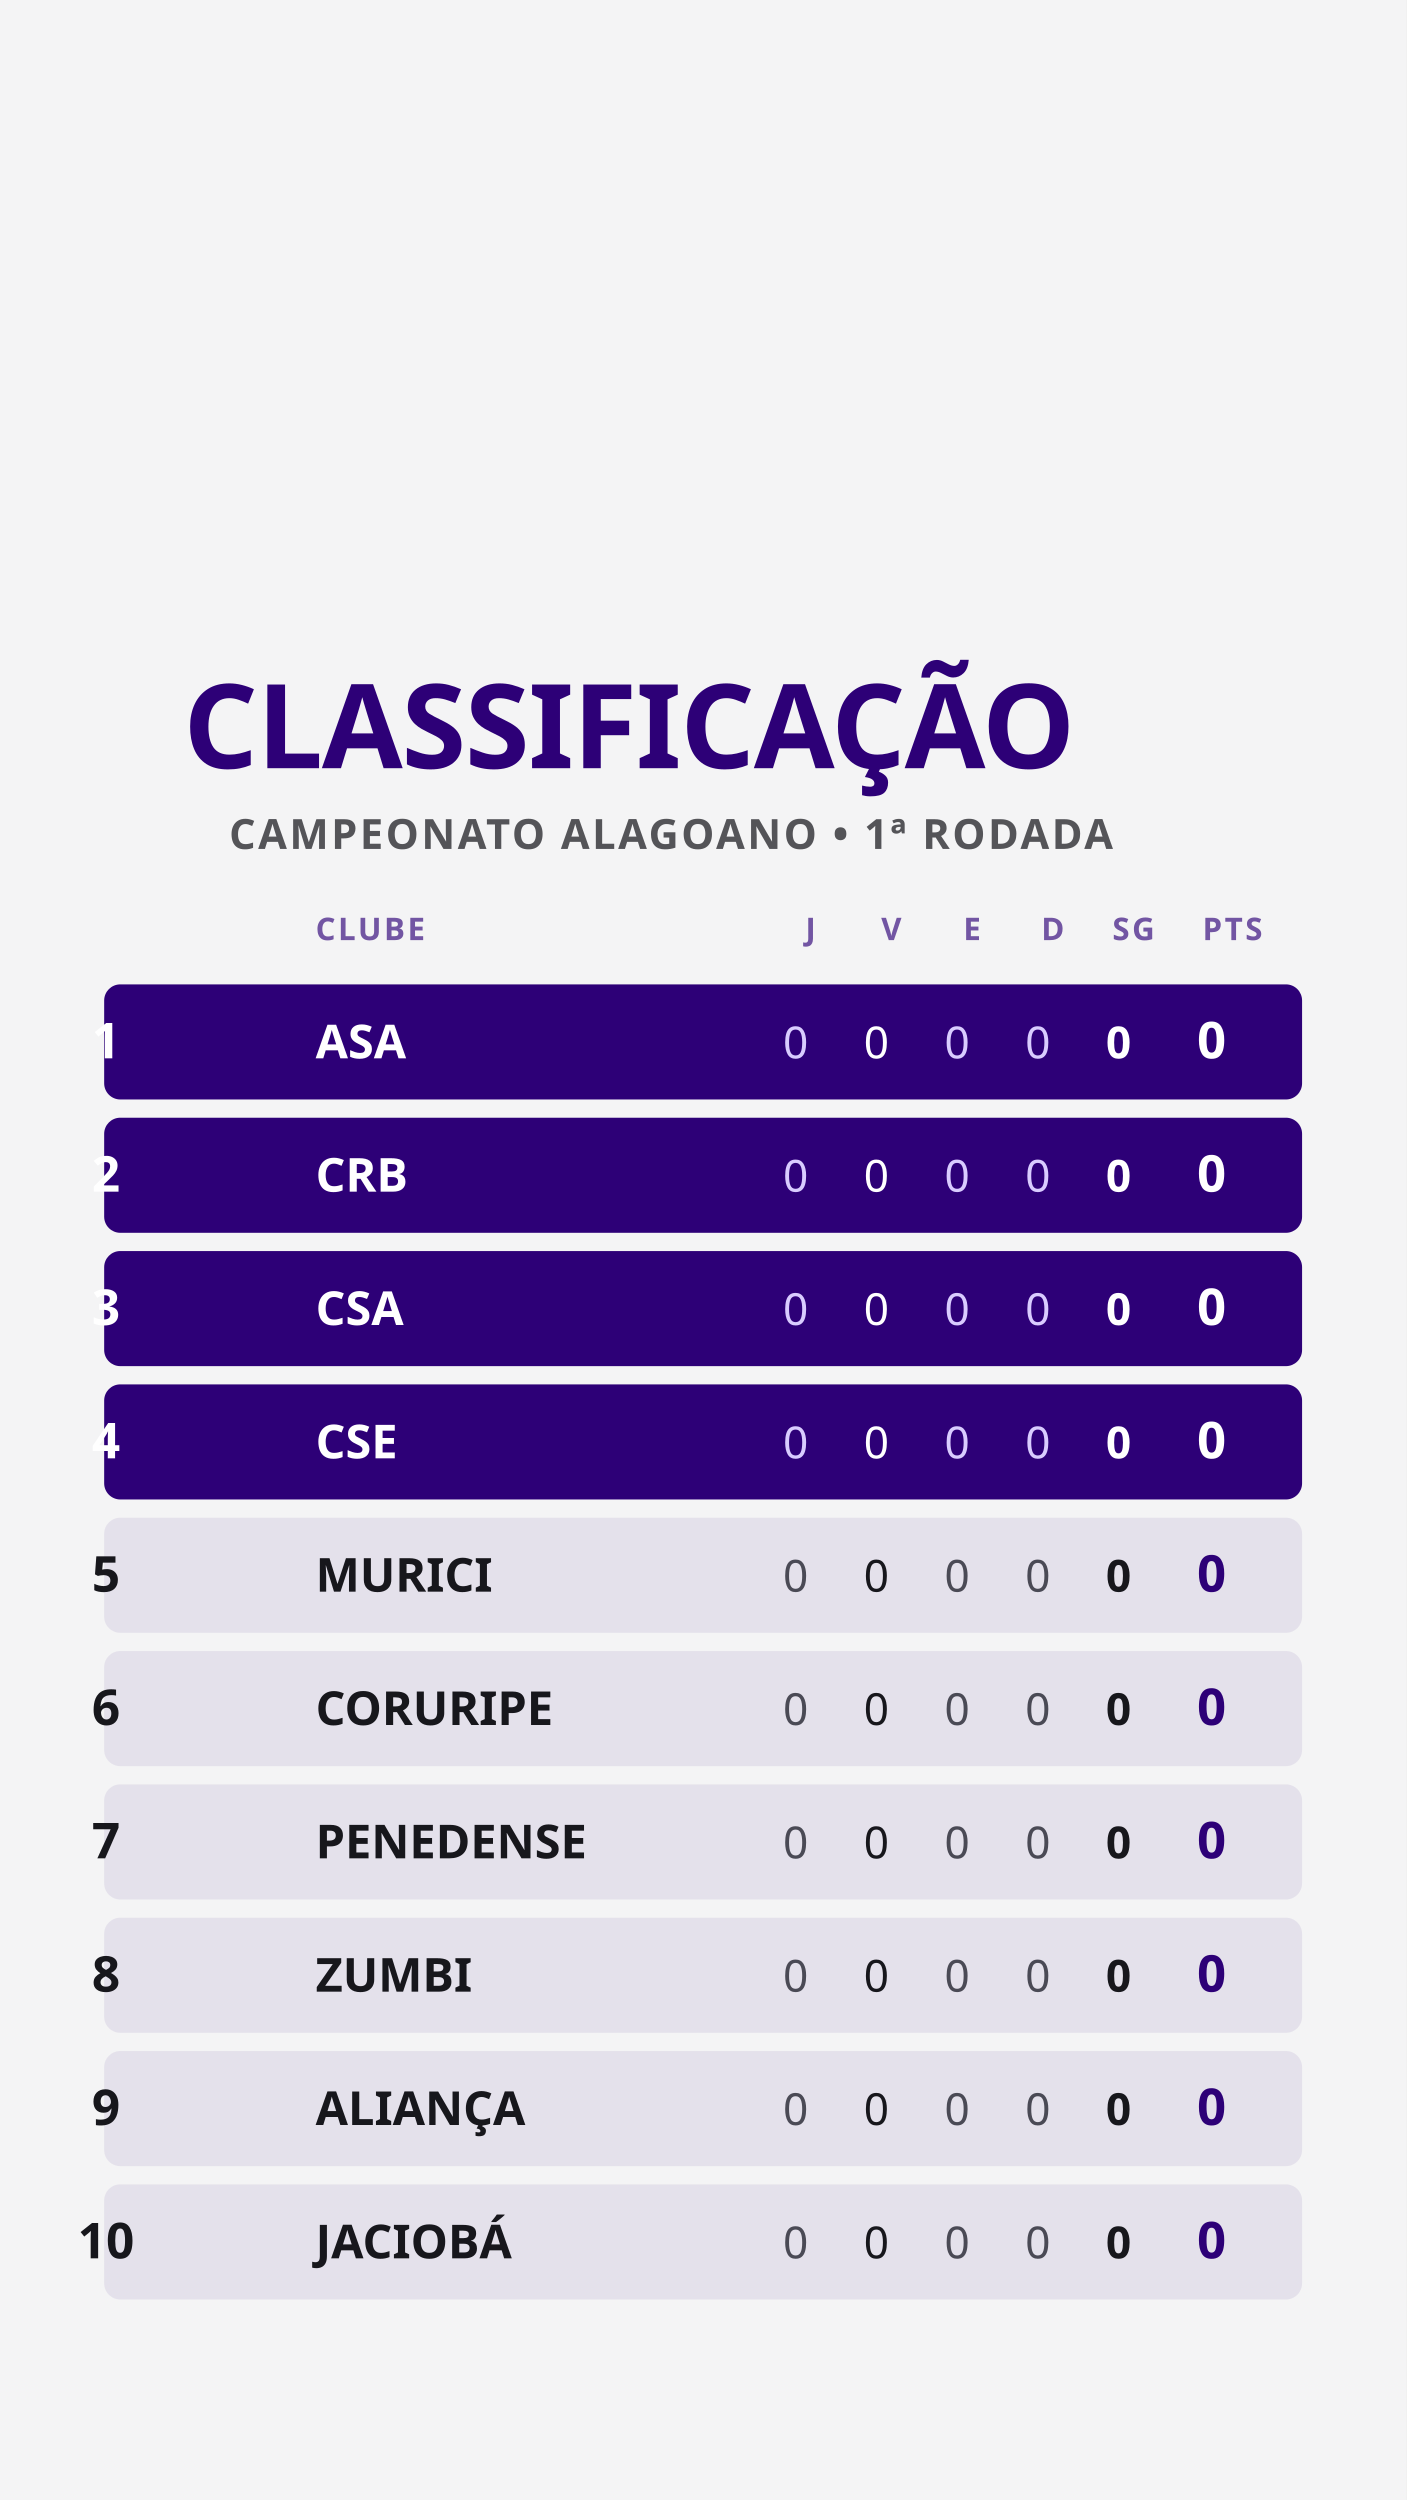
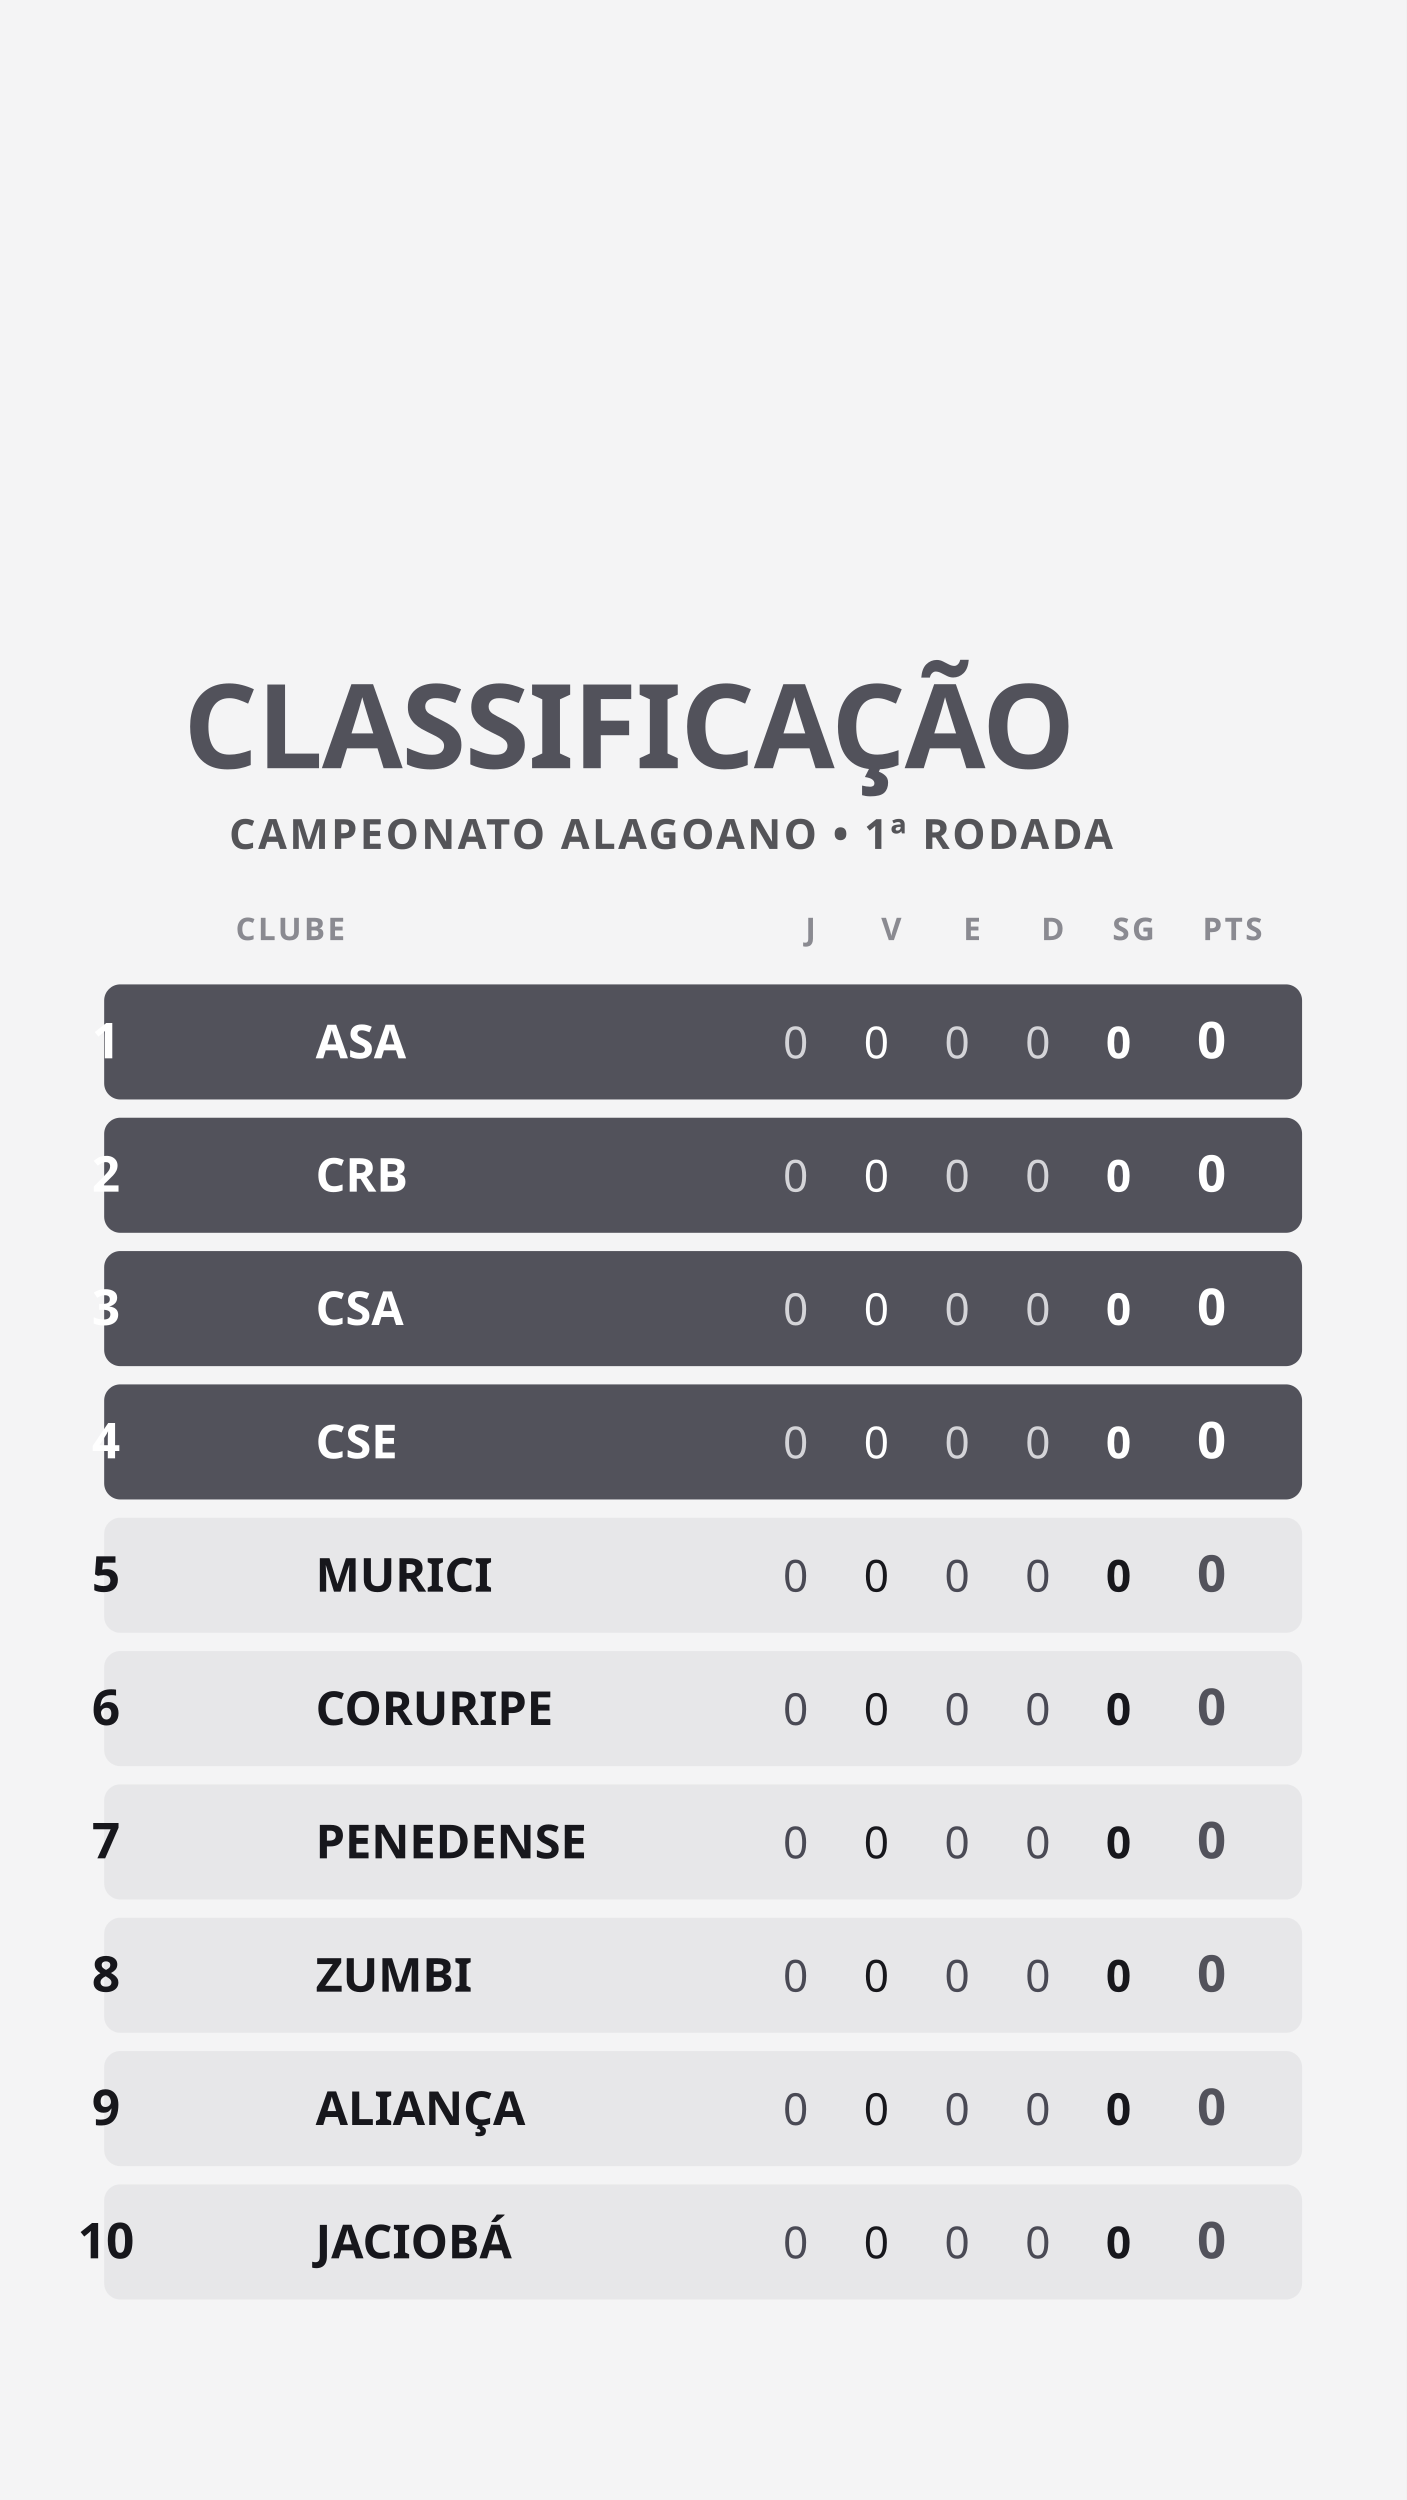
<svg xmlns="http://www.w3.org/2000/svg" width="1080" height="1920" viewBox="0 0 1080 1920" fill="none">
  <g id="classificacao_10_story" clip-path="url(#clip_classificacao)">
    <rect width="1080" height="1920" fill="#F4F4F5" />
    <rect id="img_background" y="480" width="1080" height="1440" fill="url(#pattern_background)" />
-     <text id="txt_titulo" fill="#2D0077" style="white-space: pre" xml:space="preserve" font-family="Prometo, Prompt" font-size="90" font-weight="900" letter-spacing="-0.01em" text-anchor="middle">
+     <text id="txt_titulo" fill="#52525B" style="white-space: pre" xml:space="preserve" font-family="Prometo, Prompt" font-size="90" font-weight="900" letter-spacing="-0.01em" text-anchor="middle">
      <tspan x="540" y="590">CLASSIFICAÇÃO</tspan>
    </text>
    <text id="txt_subtitulo" fill="#17171C" fill-opacity="0.72" style="white-space: pre" xml:space="preserve" font-family="Prompt" font-size="32" font-weight="600" letter-spacing="0.06em" text-anchor="middle">
      <tspan x="540" y="652">CAMPEONATO ALAGOANO • 1ª RODADA</tspan>
    </text>
-     <text id="txt_label_clube" fill="#2D0077" fill-opacity="0.65" style="white-space: pre" xml:space="preserve" font-family="Prompt" font-size="24" font-weight="700" letter-spacing="0.08em">
+     <text id="txt_label_clube" fill="#52525B" fill-opacity="0.65" style="white-space: pre" xml:space="preserve" font-family="Prompt" font-size="24" font-weight="700" letter-spacing="0.08em" text-anchor="middle">
      <tspan x="242.4" y="722">CLUBE</tspan>
    </text>
-     <text id="txt_label_j" fill="#2D0077" fill-opacity="0.65" style="white-space: pre" xml:space="preserve" font-family="Prompt" font-size="24" font-weight="700" letter-spacing="0.08em" text-anchor="middle">
+     <text id="txt_label_j" fill="#52525B" fill-opacity="0.65" style="white-space: pre" xml:space="preserve" font-family="Prompt" font-size="24" font-weight="700" letter-spacing="0.08em" text-anchor="middle">
      <tspan x="642" y="722">J</tspan>
    </text>
-     <text id="txt_label_v" fill="#2D0077" fill-opacity="0.65" style="white-space: pre" xml:space="preserve" font-family="Prompt" font-size="24" font-weight="700" letter-spacing="0.08em" text-anchor="middle">
+     <text id="txt_label_v" fill="#52525B" fill-opacity="0.65" style="white-space: pre" xml:space="preserve" font-family="Prompt" font-size="24" font-weight="700" letter-spacing="0.08em" text-anchor="middle">
      <tspan x="704" y="722">V</tspan>
    </text>
-     <text id="txt_label_e" fill="#2D0077" fill-opacity="0.65" style="white-space: pre" xml:space="preserve" font-family="Prompt" font-size="24" font-weight="700" letter-spacing="0.08em" text-anchor="middle">
+     <text id="txt_label_e" fill="#52525B" fill-opacity="0.65" style="white-space: pre" xml:space="preserve" font-family="Prompt" font-size="24" font-weight="700" letter-spacing="0.08em" text-anchor="middle">
      <tspan x="766" y="722">E</tspan>
    </text>
-     <text id="txt_label_d" fill="#2D0077" fill-opacity="0.65" style="white-space: pre" xml:space="preserve" font-family="Prompt" font-size="24" font-weight="700" letter-spacing="0.08em" text-anchor="middle">
+     <text id="txt_label_d" fill="#52525B" fill-opacity="0.65" style="white-space: pre" xml:space="preserve" font-family="Prompt" font-size="24" font-weight="700" letter-spacing="0.08em" text-anchor="middle">
      <tspan x="828" y="722">D</tspan>
    </text>
-     <text id="txt_label_sg" fill="#2D0077" fill-opacity="0.65" style="white-space: pre" xml:space="preserve" font-family="Prompt" font-size="24" font-weight="700" letter-spacing="0.08em" text-anchor="middle">
+     <text id="txt_label_sg" fill="#52525B" fill-opacity="0.65" style="white-space: pre" xml:space="preserve" font-family="Prompt" font-size="24" font-weight="700" letter-spacing="0.08em" text-anchor="middle">
      <tspan x="890" y="722">SG</tspan>
    </text>
-     <text id="txt_label_pts" fill="#2D0077" fill-opacity="0.65" style="white-space: pre" xml:space="preserve" font-family="Prompt" font-size="24" font-weight="700" letter-spacing="0.08em" text-anchor="middle">
+     <text id="txt_label_pts" fill="#52525B" fill-opacity="0.65" style="white-space: pre" xml:space="preserve" font-family="Prompt" font-size="24" font-weight="700" letter-spacing="0.08em" text-anchor="middle">
      <tspan x="966" y="722">PTS</tspan>
    </text>
    <g id="grp_pos_1">
-       <rect x="80" y="756.00" width="920" height="88.40" rx="12.4" fill="#2D0077" fill-opacity="1" />
+       <rect id="rect_pos_1" x="80" y="756.00" width="920" height="88.40" rx="12.4" fill="#52525B" fill-opacity="1" />
      <text id="txt_pos" fill="white" style="white-space: pre" xml:space="preserve" font-family="Prompt" font-size="38" font-weight="900" text-anchor="middle" letter-spacing="0em">
        <tspan x="116" y="812.80">1</tspan>
      </text>
      <rect id="img_escudo" x="146" y="763.00" width="74.40" height="74.40" fill="url(#pattern_escudo_1)" />
      <text id="txt_clube" fill="white" style="white-space: pre" xml:space="preserve" font-family="Prompt" font-size="36" font-weight="800" letter-spacing="0em">
        <tspan x="242.4" y="812.80">ASA</tspan>
      </text>
-       <text id="txt_j" fill="#D9CCFF" style="white-space: pre" xml:space="preserve" font-family="Prompt" font-size="34" font-weight="500" text-anchor="middle" letter-spacing="0em">
+       <text id="txt_j" fill="#D4D4D8" style="white-space: pre" xml:space="preserve" font-family="Prompt" font-size="34" font-weight="500" text-anchor="middle" letter-spacing="0em">
        <tspan x="642" y="812.80">0</tspan>
      </text>
      <text id="txt_v" fill="white" style="white-space: pre" xml:space="preserve" font-family="Prompt" font-size="34" font-weight="500" text-anchor="middle" letter-spacing="0em">
        <tspan x="704" y="812.80">0</tspan>
      </text>
-       <text id="txt_e" fill="#D9CCFF" style="white-space: pre" xml:space="preserve" font-family="Prompt" font-size="34" font-weight="500" text-anchor="middle" letter-spacing="0em">
+       <text id="txt_e" fill="#D4D4D8" style="white-space: pre" xml:space="preserve" font-family="Prompt" font-size="34" font-weight="500" text-anchor="middle" letter-spacing="0em">
        <tspan x="766" y="812.80">0</tspan>
      </text>
-       <text id="txt_d" fill="#D9CCFF" style="white-space: pre" xml:space="preserve" font-family="Prompt" font-size="34" font-weight="500" text-anchor="middle" letter-spacing="0em">
+       <text id="txt_d" fill="#D4D4D8" style="white-space: pre" xml:space="preserve" font-family="Prompt" font-size="34" font-weight="500" text-anchor="middle" letter-spacing="0em">
        <tspan x="828" y="812.80">0</tspan>
      </text>
      <text id="txt_sg" fill="white" style="white-space: pre" xml:space="preserve" font-family="Prompt" font-size="34" font-weight="600" text-anchor="middle" letter-spacing="0em">
        <tspan x="890" y="812.80">0</tspan>
      </text>
      <text id="txt_pts" fill="white" style="white-space: pre" xml:space="preserve" font-family="Prompt" font-size="39" font-weight="900" text-anchor="middle" letter-spacing="0em">
        <tspan x="966" y="812.80">0</tspan>
      </text>
    </g>
    <g id="grp_pos_2">
-       <rect x="80" y="858.40" width="920" height="88.40" rx="12.4" fill="#2D0077" fill-opacity="1" />
+       <rect id="rect_pos_2" x="80" y="858.40" width="920" height="88.40" rx="12.4" fill="#52525B" fill-opacity="1" />
      <text id="txt_pos_2" fill="white" style="white-space: pre" xml:space="preserve" font-family="Prompt" font-size="38" font-weight="900" text-anchor="middle" letter-spacing="0em">
        <tspan x="116" y="915.20">2</tspan>
      </text>
      <rect id="img_escudo_2" x="146" y="865.40" width="74.40" height="74.40" fill="url(#pattern_escudo_2)" />
      <text id="txt_clube_2" fill="white" style="white-space: pre" xml:space="preserve" font-family="Prompt" font-size="36" font-weight="800" letter-spacing="0em">
        <tspan x="242.4" y="915.20">CRB</tspan>
      </text>
-       <text id="txt_j_2" fill="#D9CCFF" style="white-space: pre" xml:space="preserve" font-family="Prompt" font-size="34" font-weight="500" text-anchor="middle" letter-spacing="0em">
+       <text id="txt_j_2" fill="#D4D4D8" style="white-space: pre" xml:space="preserve" font-family="Prompt" font-size="34" font-weight="500" text-anchor="middle" letter-spacing="0em">
        <tspan x="642" y="915.20">0</tspan>
      </text>
      <text id="txt_v_2" fill="white" style="white-space: pre" xml:space="preserve" font-family="Prompt" font-size="34" font-weight="500" text-anchor="middle" letter-spacing="0em">
        <tspan x="704" y="915.20">0</tspan>
      </text>
-       <text id="txt_e_2" fill="#D9CCFF" style="white-space: pre" xml:space="preserve" font-family="Prompt" font-size="34" font-weight="500" text-anchor="middle" letter-spacing="0em">
+       <text id="txt_e_2" fill="#D4D4D8" style="white-space: pre" xml:space="preserve" font-family="Prompt" font-size="34" font-weight="500" text-anchor="middle" letter-spacing="0em">
        <tspan x="766" y="915.20">0</tspan>
      </text>
-       <text id="txt_d_2" fill="#D9CCFF" style="white-space: pre" xml:space="preserve" font-family="Prompt" font-size="34" font-weight="500" text-anchor="middle" letter-spacing="0em">
+       <text id="txt_d_2" fill="#D4D4D8" style="white-space: pre" xml:space="preserve" font-family="Prompt" font-size="34" font-weight="500" text-anchor="middle" letter-spacing="0em">
        <tspan x="828" y="915.20">0</tspan>
      </text>
      <text id="txt_sg_2" fill="white" style="white-space: pre" xml:space="preserve" font-family="Prompt" font-size="34" font-weight="600" text-anchor="middle" letter-spacing="0em">
        <tspan x="890" y="915.20">0</tspan>
      </text>
      <text id="txt_pts_2" fill="white" style="white-space: pre" xml:space="preserve" font-family="Prompt" font-size="39" font-weight="900" text-anchor="middle" letter-spacing="0em">
        <tspan x="966" y="915.20">0</tspan>
      </text>
    </g>
    <g id="grp_pos_3">
-       <rect x="80" y="960.80" width="920" height="88.40" rx="12.4" fill="#2D0077" fill-opacity="1" />
+       <rect id="rect_pos_3" x="80" y="960.80" width="920" height="88.40" rx="12.4" fill="#52525B" fill-opacity="1" />
      <text id="txt_pos_3" fill="white" style="white-space: pre" xml:space="preserve" font-family="Prompt" font-size="38" font-weight="900" text-anchor="middle" letter-spacing="0em">
        <tspan x="116" y="1017.60">3</tspan>
      </text>
      <rect id="img_escudo_3" x="146" y="967.80" width="74.40" height="74.40" fill="url(#pattern_escudo_3)" />
      <text id="txt_clube_3" fill="white" style="white-space: pre" xml:space="preserve" font-family="Prompt" font-size="36" font-weight="800" letter-spacing="0em">
        <tspan x="242.4" y="1017.60">CSA</tspan>
      </text>
-       <text id="txt_j_3" fill="#D9CCFF" style="white-space: pre" xml:space="preserve" font-family="Prompt" font-size="34" font-weight="500" text-anchor="middle" letter-spacing="0em">
+       <text id="txt_j_3" fill="#D4D4D8" style="white-space: pre" xml:space="preserve" font-family="Prompt" font-size="34" font-weight="500" text-anchor="middle" letter-spacing="0em">
        <tspan x="642" y="1017.60">0</tspan>
      </text>
      <text id="txt_v_3" fill="white" style="white-space: pre" xml:space="preserve" font-family="Prompt" font-size="34" font-weight="500" text-anchor="middle" letter-spacing="0em">
        <tspan x="704" y="1017.60">0</tspan>
      </text>
-       <text id="txt_e_3" fill="#D9CCFF" style="white-space: pre" xml:space="preserve" font-family="Prompt" font-size="34" font-weight="500" text-anchor="middle" letter-spacing="0em">
+       <text id="txt_e_3" fill="#D4D4D8" style="white-space: pre" xml:space="preserve" font-family="Prompt" font-size="34" font-weight="500" text-anchor="middle" letter-spacing="0em">
        <tspan x="766" y="1017.60">0</tspan>
      </text>
-       <text id="txt_d_3" fill="#D9CCFF" style="white-space: pre" xml:space="preserve" font-family="Prompt" font-size="34" font-weight="500" text-anchor="middle" letter-spacing="0em">
+       <text id="txt_d_3" fill="#D4D4D8" style="white-space: pre" xml:space="preserve" font-family="Prompt" font-size="34" font-weight="500" text-anchor="middle" letter-spacing="0em">
        <tspan x="828" y="1017.60">0</tspan>
      </text>
      <text id="txt_sg_3" fill="white" style="white-space: pre" xml:space="preserve" font-family="Prompt" font-size="34" font-weight="600" text-anchor="middle" letter-spacing="0em">
        <tspan x="890" y="1017.60">0</tspan>
      </text>
      <text id="txt_pts_3" fill="white" style="white-space: pre" xml:space="preserve" font-family="Prompt" font-size="39" font-weight="900" text-anchor="middle" letter-spacing="0em">
        <tspan x="966" y="1017.60">0</tspan>
      </text>
    </g>
    <g id="grp_pos_4">
-       <rect x="80" y="1063.20" width="920" height="88.40" rx="12.4" fill="#2D0077" fill-opacity="1" />
+       <rect id="rect_pos_4" x="80" y="1063.20" width="920" height="88.40" rx="12.4" fill="#52525B" fill-opacity="1" />
      <text id="txt_pos_4" fill="white" style="white-space: pre" xml:space="preserve" font-family="Prompt" font-size="38" font-weight="900" text-anchor="middle" letter-spacing="0em">
        <tspan x="116" y="1120.00">4</tspan>
      </text>
      <rect id="img_escudo_4" x="146" y="1070.20" width="74.40" height="74.40" fill="url(#pattern_escudo_4)" />
      <text id="txt_clube_4" fill="white" style="white-space: pre" xml:space="preserve" font-family="Prompt" font-size="36" font-weight="800" letter-spacing="0em">
        <tspan x="242.4" y="1120.00">CSE</tspan>
      </text>
-       <text id="txt_j_4" fill="#D9CCFF" style="white-space: pre" xml:space="preserve" font-family="Prompt" font-size="34" font-weight="500" text-anchor="middle" letter-spacing="0em">
+       <text id="txt_j_4" fill="#D4D4D8" style="white-space: pre" xml:space="preserve" font-family="Prompt" font-size="34" font-weight="500" text-anchor="middle" letter-spacing="0em">
        <tspan x="642" y="1120.00">0</tspan>
      </text>
      <text id="txt_v_4" fill="white" style="white-space: pre" xml:space="preserve" font-family="Prompt" font-size="34" font-weight="500" text-anchor="middle" letter-spacing="0em">
        <tspan x="704" y="1120.00">0</tspan>
      </text>
-       <text id="txt_e_4" fill="#D9CCFF" style="white-space: pre" xml:space="preserve" font-family="Prompt" font-size="34" font-weight="500" text-anchor="middle" letter-spacing="0em">
+       <text id="txt_e_4" fill="#D4D4D8" style="white-space: pre" xml:space="preserve" font-family="Prompt" font-size="34" font-weight="500" text-anchor="middle" letter-spacing="0em">
        <tspan x="766" y="1120.00">0</tspan>
      </text>
-       <text id="txt_d_4" fill="#D9CCFF" style="white-space: pre" xml:space="preserve" font-family="Prompt" font-size="34" font-weight="500" text-anchor="middle" letter-spacing="0em">
+       <text id="txt_d_4" fill="#D4D4D8" style="white-space: pre" xml:space="preserve" font-family="Prompt" font-size="34" font-weight="500" text-anchor="middle" letter-spacing="0em">
        <tspan x="828" y="1120.00">0</tspan>
      </text>
      <text id="txt_sg_4" fill="white" style="white-space: pre" xml:space="preserve" font-family="Prompt" font-size="34" font-weight="600" text-anchor="middle" letter-spacing="0em">
        <tspan x="890" y="1120.00">0</tspan>
      </text>
      <text id="txt_pts_4" fill="white" style="white-space: pre" xml:space="preserve" font-family="Prompt" font-size="39" font-weight="900" text-anchor="middle" letter-spacing="0em">
        <tspan x="966" y="1120.00">0</tspan>
      </text>
    </g>
    <g id="grp_pos_5">
-       <rect x="80" y="1165.60" width="920" height="88.40" rx="12.4" fill="#2D0077" fill-opacity="0.08" />
+       <rect id="rect_pos_5" x="80" y="1165.60" width="920" height="88.40" rx="12.4" fill="#52525B" fill-opacity="0.08" />
      <text id="txt_pos_5" fill="#17171C" style="white-space: pre" xml:space="preserve" font-family="Prompt" font-size="38" font-weight="900" text-anchor="middle" letter-spacing="0em">
        <tspan x="116" y="1222.40">5</tspan>
      </text>
      <rect id="img_escudo_5" x="146" y="1172.60" width="74.40" height="74.40" fill="url(#pattern_escudo_5)" />
      <text id="txt_clube_5" fill="#17171C" style="white-space: pre" xml:space="preserve" font-family="Prompt" font-size="36" font-weight="800" letter-spacing="0em">
        <tspan x="242.4" y="1222.40">MURICI</tspan>
      </text>
      <text id="txt_j_5" fill="#4A4A55" style="white-space: pre" xml:space="preserve" font-family="Prompt" font-size="34" font-weight="500" text-anchor="middle" letter-spacing="0em">
        <tspan x="642" y="1222.40">0</tspan>
      </text>
      <text id="txt_v_5" fill="#17171C" style="white-space: pre" xml:space="preserve" font-family="Prompt" font-size="34" font-weight="500" text-anchor="middle" letter-spacing="0em">
        <tspan x="704" y="1222.40">0</tspan>
      </text>
      <text id="txt_e_5" fill="#4A4A55" style="white-space: pre" xml:space="preserve" font-family="Prompt" font-size="34" font-weight="500" text-anchor="middle" letter-spacing="0em">
        <tspan x="766" y="1222.40">0</tspan>
      </text>
      <text id="txt_d_5" fill="#4A4A55" style="white-space: pre" xml:space="preserve" font-family="Prompt" font-size="34" font-weight="500" text-anchor="middle" letter-spacing="0em">
        <tspan x="828" y="1222.40">0</tspan>
      </text>
      <text id="txt_sg_5" fill="#17171C" style="white-space: pre" xml:space="preserve" font-family="Prompt" font-size="34" font-weight="600" text-anchor="middle" letter-spacing="0em">
        <tspan x="890" y="1222.40">0</tspan>
      </text>
-       <text id="txt_pts_5" fill="#2D0077" style="white-space: pre" xml:space="preserve" font-family="Prompt" font-size="39" font-weight="900" text-anchor="middle" letter-spacing="0em">
+       <text id="txt_pts_5" fill="#52525B" style="white-space: pre" xml:space="preserve" font-family="Prompt" font-size="39" font-weight="900" text-anchor="middle" letter-spacing="0em">
        <tspan x="966" y="1222.40">0</tspan>
      </text>
    </g>
    <g id="grp_pos_6">
-       <rect x="80" y="1268.00" width="920" height="88.40" rx="12.4" fill="#2D0077" fill-opacity="0.08" />
+       <rect id="rect_pos_6" x="80" y="1268.00" width="920" height="88.40" rx="12.4" fill="#52525B" fill-opacity="0.08" />
      <text id="txt_pos_6" fill="#17171C" style="white-space: pre" xml:space="preserve" font-family="Prompt" font-size="38" font-weight="900" text-anchor="middle" letter-spacing="0em">
        <tspan x="116" y="1324.80">6</tspan>
      </text>
      <rect id="img_escudo_6" x="146" y="1275.00" width="74.40" height="74.40" fill="url(#pattern_escudo_6)" />
      <text id="txt_clube_6" fill="#17171C" style="white-space: pre" xml:space="preserve" font-family="Prompt" font-size="36" font-weight="800" letter-spacing="0em">
        <tspan x="242.4" y="1324.80">CORURIPE</tspan>
      </text>
      <text id="txt_j_6" fill="#4A4A55" style="white-space: pre" xml:space="preserve" font-family="Prompt" font-size="34" font-weight="500" text-anchor="middle" letter-spacing="0em">
        <tspan x="642" y="1324.80">0</tspan>
      </text>
      <text id="txt_v_6" fill="#17171C" style="white-space: pre" xml:space="preserve" font-family="Prompt" font-size="34" font-weight="500" text-anchor="middle" letter-spacing="0em">
        <tspan x="704" y="1324.80">0</tspan>
      </text>
      <text id="txt_e_6" fill="#4A4A55" style="white-space: pre" xml:space="preserve" font-family="Prompt" font-size="34" font-weight="500" text-anchor="middle" letter-spacing="0em">
        <tspan x="766" y="1324.80">0</tspan>
      </text>
      <text id="txt_d_6" fill="#4A4A55" style="white-space: pre" xml:space="preserve" font-family="Prompt" font-size="34" font-weight="500" text-anchor="middle" letter-spacing="0em">
        <tspan x="828" y="1324.80">0</tspan>
      </text>
      <text id="txt_sg_6" fill="#17171C" style="white-space: pre" xml:space="preserve" font-family="Prompt" font-size="34" font-weight="600" text-anchor="middle" letter-spacing="0em">
        <tspan x="890" y="1324.80">0</tspan>
      </text>
-       <text id="txt_pts_6" fill="#2D0077" style="white-space: pre" xml:space="preserve" font-family="Prompt" font-size="39" font-weight="900" text-anchor="middle" letter-spacing="0em">
+       <text id="txt_pts_6" fill="#52525B" style="white-space: pre" xml:space="preserve" font-family="Prompt" font-size="39" font-weight="900" text-anchor="middle" letter-spacing="0em">
        <tspan x="966" y="1324.80">0</tspan>
      </text>
    </g>
    <g id="grp_pos_7">
-       <rect x="80" y="1370.40" width="920" height="88.40" rx="12.4" fill="#2D0077" fill-opacity="0.08" />
+       <rect id="rect_pos_7" x="80" y="1370.40" width="920" height="88.40" rx="12.4" fill="#52525B" fill-opacity="0.08" />
      <text id="txt_pos_7" fill="#17171C" style="white-space: pre" xml:space="preserve" font-family="Prompt" font-size="38" font-weight="900" text-anchor="middle" letter-spacing="0em">
        <tspan x="116" y="1427.20">7</tspan>
      </text>
      <rect id="img_escudo_7" x="146" y="1377.40" width="74.40" height="74.40" fill="url(#pattern_escudo_7)" />
      <text id="txt_clube_7" fill="#17171C" style="white-space: pre" xml:space="preserve" font-family="Prompt" font-size="36" font-weight="800" letter-spacing="0em">
        <tspan x="242.4" y="1427.20">PENEDENSE</tspan>
      </text>
      <text id="txt_j_7" fill="#4A4A55" style="white-space: pre" xml:space="preserve" font-family="Prompt" font-size="34" font-weight="500" text-anchor="middle" letter-spacing="0em">
        <tspan x="642" y="1427.20">0</tspan>
      </text>
      <text id="txt_v_7" fill="#17171C" style="white-space: pre" xml:space="preserve" font-family="Prompt" font-size="34" font-weight="500" text-anchor="middle" letter-spacing="0em">
        <tspan x="704" y="1427.20">0</tspan>
      </text>
      <text id="txt_e_7" fill="#4A4A55" style="white-space: pre" xml:space="preserve" font-family="Prompt" font-size="34" font-weight="500" text-anchor="middle" letter-spacing="0em">
        <tspan x="766" y="1427.20">0</tspan>
      </text>
      <text id="txt_d_7" fill="#4A4A55" style="white-space: pre" xml:space="preserve" font-family="Prompt" font-size="34" font-weight="500" text-anchor="middle" letter-spacing="0em">
        <tspan x="828" y="1427.20">0</tspan>
      </text>
      <text id="txt_sg_7" fill="#17171C" style="white-space: pre" xml:space="preserve" font-family="Prompt" font-size="34" font-weight="600" text-anchor="middle" letter-spacing="0em">
        <tspan x="890" y="1427.20">0</tspan>
      </text>
-       <text id="txt_pts_7" fill="#2D0077" style="white-space: pre" xml:space="preserve" font-family="Prompt" font-size="39" font-weight="900" text-anchor="middle" letter-spacing="0em">
+       <text id="txt_pts_7" fill="#52525B" style="white-space: pre" xml:space="preserve" font-family="Prompt" font-size="39" font-weight="900" text-anchor="middle" letter-spacing="0em">
        <tspan x="966" y="1427.20">0</tspan>
      </text>
    </g>
    <g id="grp_pos_8">
-       <rect x="80" y="1472.80" width="920" height="88.40" rx="12.4" fill="#2D0077" fill-opacity="0.08" />
+       <rect id="rect_pos_8" x="80" y="1472.80" width="920" height="88.40" rx="12.4" fill="#52525B" fill-opacity="0.08" />
      <text id="txt_pos_8" fill="#17171C" style="white-space: pre" xml:space="preserve" font-family="Prompt" font-size="38" font-weight="900" text-anchor="middle" letter-spacing="0em">
        <tspan x="116" y="1529.60">8</tspan>
      </text>
      <rect id="img_escudo_8" x="146" y="1479.80" width="74.40" height="74.40" fill="url(#pattern_escudo_8)" />
      <text id="txt_clube_8" fill="#17171C" style="white-space: pre" xml:space="preserve" font-family="Prompt" font-size="36" font-weight="800" letter-spacing="0em">
        <tspan x="242.4" y="1529.60">ZUMBI</tspan>
      </text>
      <text id="txt_j_8" fill="#4A4A55" style="white-space: pre" xml:space="preserve" font-family="Prompt" font-size="34" font-weight="500" text-anchor="middle" letter-spacing="0em">
        <tspan x="642" y="1529.60">0</tspan>
      </text>
      <text id="txt_v_8" fill="#17171C" style="white-space: pre" xml:space="preserve" font-family="Prompt" font-size="34" font-weight="500" text-anchor="middle" letter-spacing="0em">
        <tspan x="704" y="1529.60">0</tspan>
      </text>
      <text id="txt_e_8" fill="#4A4A55" style="white-space: pre" xml:space="preserve" font-family="Prompt" font-size="34" font-weight="500" text-anchor="middle" letter-spacing="0em">
        <tspan x="766" y="1529.60">0</tspan>
      </text>
      <text id="txt_d_8" fill="#4A4A55" style="white-space: pre" xml:space="preserve" font-family="Prompt" font-size="34" font-weight="500" text-anchor="middle" letter-spacing="0em">
        <tspan x="828" y="1529.60">0</tspan>
      </text>
      <text id="txt_sg_8" fill="#17171C" style="white-space: pre" xml:space="preserve" font-family="Prompt" font-size="34" font-weight="600" text-anchor="middle" letter-spacing="0em">
        <tspan x="890" y="1529.60">0</tspan>
      </text>
-       <text id="txt_pts_8" fill="#2D0077" style="white-space: pre" xml:space="preserve" font-family="Prompt" font-size="39" font-weight="900" text-anchor="middle" letter-spacing="0em">
+       <text id="txt_pts_8" fill="#52525B" style="white-space: pre" xml:space="preserve" font-family="Prompt" font-size="39" font-weight="900" text-anchor="middle" letter-spacing="0em">
        <tspan x="966" y="1529.60">0</tspan>
      </text>
    </g>
    <g id="grp_pos_9">
-       <rect x="80" y="1575.20" width="920" height="88.40" rx="12.4" fill="#2D0077" fill-opacity="0.08" />
+       <rect id="rect_pos_9" x="80" y="1575.20" width="920" height="88.40" rx="12.4" fill="#52525B" fill-opacity="0.08" />
      <text id="txt_pos_9" fill="#17171C" style="white-space: pre" xml:space="preserve" font-family="Prompt" font-size="38" font-weight="900" text-anchor="middle" letter-spacing="0em">
        <tspan x="116" y="1632.00">9</tspan>
      </text>
      <rect id="img_escudo_9" x="146" y="1582.20" width="74.40" height="74.40" fill="url(#pattern_escudo_9)" />
      <text id="txt_clube_9" fill="#17171C" style="white-space: pre" xml:space="preserve" font-family="Prompt" font-size="36" font-weight="800" letter-spacing="0em">
        <tspan x="242.4" y="1632.00">ALIANÇA</tspan>
      </text>
      <text id="txt_j_9" fill="#4A4A55" style="white-space: pre" xml:space="preserve" font-family="Prompt" font-size="34" font-weight="500" text-anchor="middle" letter-spacing="0em">
        <tspan x="642" y="1632.00">0</tspan>
      </text>
      <text id="txt_v_9" fill="#17171C" style="white-space: pre" xml:space="preserve" font-family="Prompt" font-size="34" font-weight="500" text-anchor="middle" letter-spacing="0em">
        <tspan x="704" y="1632.00">0</tspan>
      </text>
      <text id="txt_e_9" fill="#4A4A55" style="white-space: pre" xml:space="preserve" font-family="Prompt" font-size="34" font-weight="500" text-anchor="middle" letter-spacing="0em">
        <tspan x="766" y="1632.00">0</tspan>
      </text>
      <text id="txt_d_9" fill="#4A4A55" style="white-space: pre" xml:space="preserve" font-family="Prompt" font-size="34" font-weight="500" text-anchor="middle" letter-spacing="0em">
        <tspan x="828" y="1632.00">0</tspan>
      </text>
      <text id="txt_sg_9" fill="#17171C" style="white-space: pre" xml:space="preserve" font-family="Prompt" font-size="34" font-weight="600" text-anchor="middle" letter-spacing="0em">
        <tspan x="890" y="1632.00">0</tspan>
      </text>
-       <text id="txt_pts_9" fill="#2D0077" style="white-space: pre" xml:space="preserve" font-family="Prompt" font-size="39" font-weight="900" text-anchor="middle" letter-spacing="0em">
+       <text id="txt_pts_9" fill="#52525B" style="white-space: pre" xml:space="preserve" font-family="Prompt" font-size="39" font-weight="900" text-anchor="middle" letter-spacing="0em">
        <tspan x="966" y="1632.00">0</tspan>
      </text>
    </g>
    <g id="grp_pos_10">
-       <rect x="80" y="1677.60" width="920" height="88.40" rx="12.4" fill="#2D0077" fill-opacity="0.08" />
+       <rect id="rect_pos_10" x="80" y="1677.60" width="920" height="88.40" rx="12.4" fill="#52525B" fill-opacity="0.08" />
      <text id="txt_pos_10" fill="#17171C" style="white-space: pre" xml:space="preserve" font-family="Prompt" font-size="38" font-weight="900" text-anchor="middle" letter-spacing="0em">
        <tspan x="116" y="1734.40">10</tspan>
      </text>
      <rect id="img_escudo_10" x="146" y="1684.60" width="74.40" height="74.40" fill="url(#pattern_escudo_10)" />
      <text id="txt_clube_10" fill="#17171C" style="white-space: pre" xml:space="preserve" font-family="Prompt" font-size="36" font-weight="800" letter-spacing="0em">
        <tspan x="242.4" y="1734.40">JACIOBÁ</tspan>
      </text>
      <text id="txt_j_10" fill="#4A4A55" style="white-space: pre" xml:space="preserve" font-family="Prompt" font-size="34" font-weight="500" text-anchor="middle" letter-spacing="0em">
        <tspan x="642" y="1734.40">0</tspan>
      </text>
      <text id="txt_v_10" fill="#17171C" style="white-space: pre" xml:space="preserve" font-family="Prompt" font-size="34" font-weight="500" text-anchor="middle" letter-spacing="0em">
        <tspan x="704" y="1734.40">0</tspan>
      </text>
      <text id="txt_e_10" fill="#4A4A55" style="white-space: pre" xml:space="preserve" font-family="Prompt" font-size="34" font-weight="500" text-anchor="middle" letter-spacing="0em">
        <tspan x="766" y="1734.40">0</tspan>
      </text>
      <text id="txt_d_10" fill="#4A4A55" style="white-space: pre" xml:space="preserve" font-family="Prompt" font-size="34" font-weight="500" text-anchor="middle" letter-spacing="0em">
        <tspan x="828" y="1734.40">0</tspan>
      </text>
      <text id="txt_sg_10" fill="#17171C" style="white-space: pre" xml:space="preserve" font-family="Prompt" font-size="34" font-weight="600" text-anchor="middle" letter-spacing="0em">
        <tspan x="890" y="1734.40">0</tspan>
      </text>
-       <text id="txt_pts_10" fill="#2D0077" style="white-space: pre" xml:space="preserve" font-family="Prompt" font-size="39" font-weight="900" text-anchor="middle" letter-spacing="0em">
+       <text id="txt_pts_10" fill="#52525B" style="white-space: pre" xml:space="preserve" font-family="Prompt" font-size="39" font-weight="900" text-anchor="middle" letter-spacing="0em">
        <tspan x="966" y="1734.40">0</tspan>
      </text>
    </g>
  </g>
  <defs>
    <pattern id="pattern_background" patternContentUnits="objectBoundingBox" width="1" height="1">
      <image id="image_background" width="1080" height="1440" transform="scale(0.00092593 0.00069444)" preserveAspectRatio="none" />
    </pattern>
    <pattern id="pattern_escudo_1" patternContentUnits="objectBoundingBox" width="1" height="1">
      <image id="image_escudo_1" width="500" height="500" transform="scale(0.002)" preserveAspectRatio="none" />
    </pattern>
    <pattern id="pattern_escudo_2" patternContentUnits="objectBoundingBox" width="1" height="1">
      <image id="image_escudo_2" width="500" height="500" transform="scale(0.002)" preserveAspectRatio="none" />
    </pattern>
    <pattern id="pattern_escudo_3" patternContentUnits="objectBoundingBox" width="1" height="1">
      <image id="image_escudo_3" width="500" height="500" transform="scale(0.002)" preserveAspectRatio="none" />
    </pattern>
    <pattern id="pattern_escudo_4" patternContentUnits="objectBoundingBox" width="1" height="1">
      <image id="image_escudo_4" width="500" height="500" transform="scale(0.002)" preserveAspectRatio="none" />
    </pattern>
    <pattern id="pattern_escudo_5" patternContentUnits="objectBoundingBox" width="1" height="1">
      <image id="image_escudo_5" width="500" height="500" transform="scale(0.002)" preserveAspectRatio="none" />
    </pattern>
    <pattern id="pattern_escudo_6" patternContentUnits="objectBoundingBox" width="1" height="1">
      <image id="image_escudo_6" width="500" height="500" transform="scale(0.002)" preserveAspectRatio="none" />
    </pattern>
    <pattern id="pattern_escudo_7" patternContentUnits="objectBoundingBox" width="1" height="1">
      <image id="image_escudo_7" width="500" height="500" transform="scale(0.002)" preserveAspectRatio="none" />
    </pattern>
    <pattern id="pattern_escudo_8" patternContentUnits="objectBoundingBox" width="1" height="1">
      <image id="image_escudo_8" width="500" height="500" transform="scale(0.002)" preserveAspectRatio="none" />
    </pattern>
    <pattern id="pattern_escudo_9" patternContentUnits="objectBoundingBox" width="1" height="1">
      <image id="image_escudo_9" width="500" height="500" transform="scale(0.002)" preserveAspectRatio="none" />
    </pattern>
    <pattern id="pattern_escudo_10" patternContentUnits="objectBoundingBox" width="1" height="1">
      <image id="image_escudo_10" width="500" height="500" transform="scale(0.002)" preserveAspectRatio="none" />
    </pattern>
    <clipPath id="clip_classificacao">
      <rect width="1080" height="1920" fill="white" />
    </clipPath>
  </defs>
</svg>
